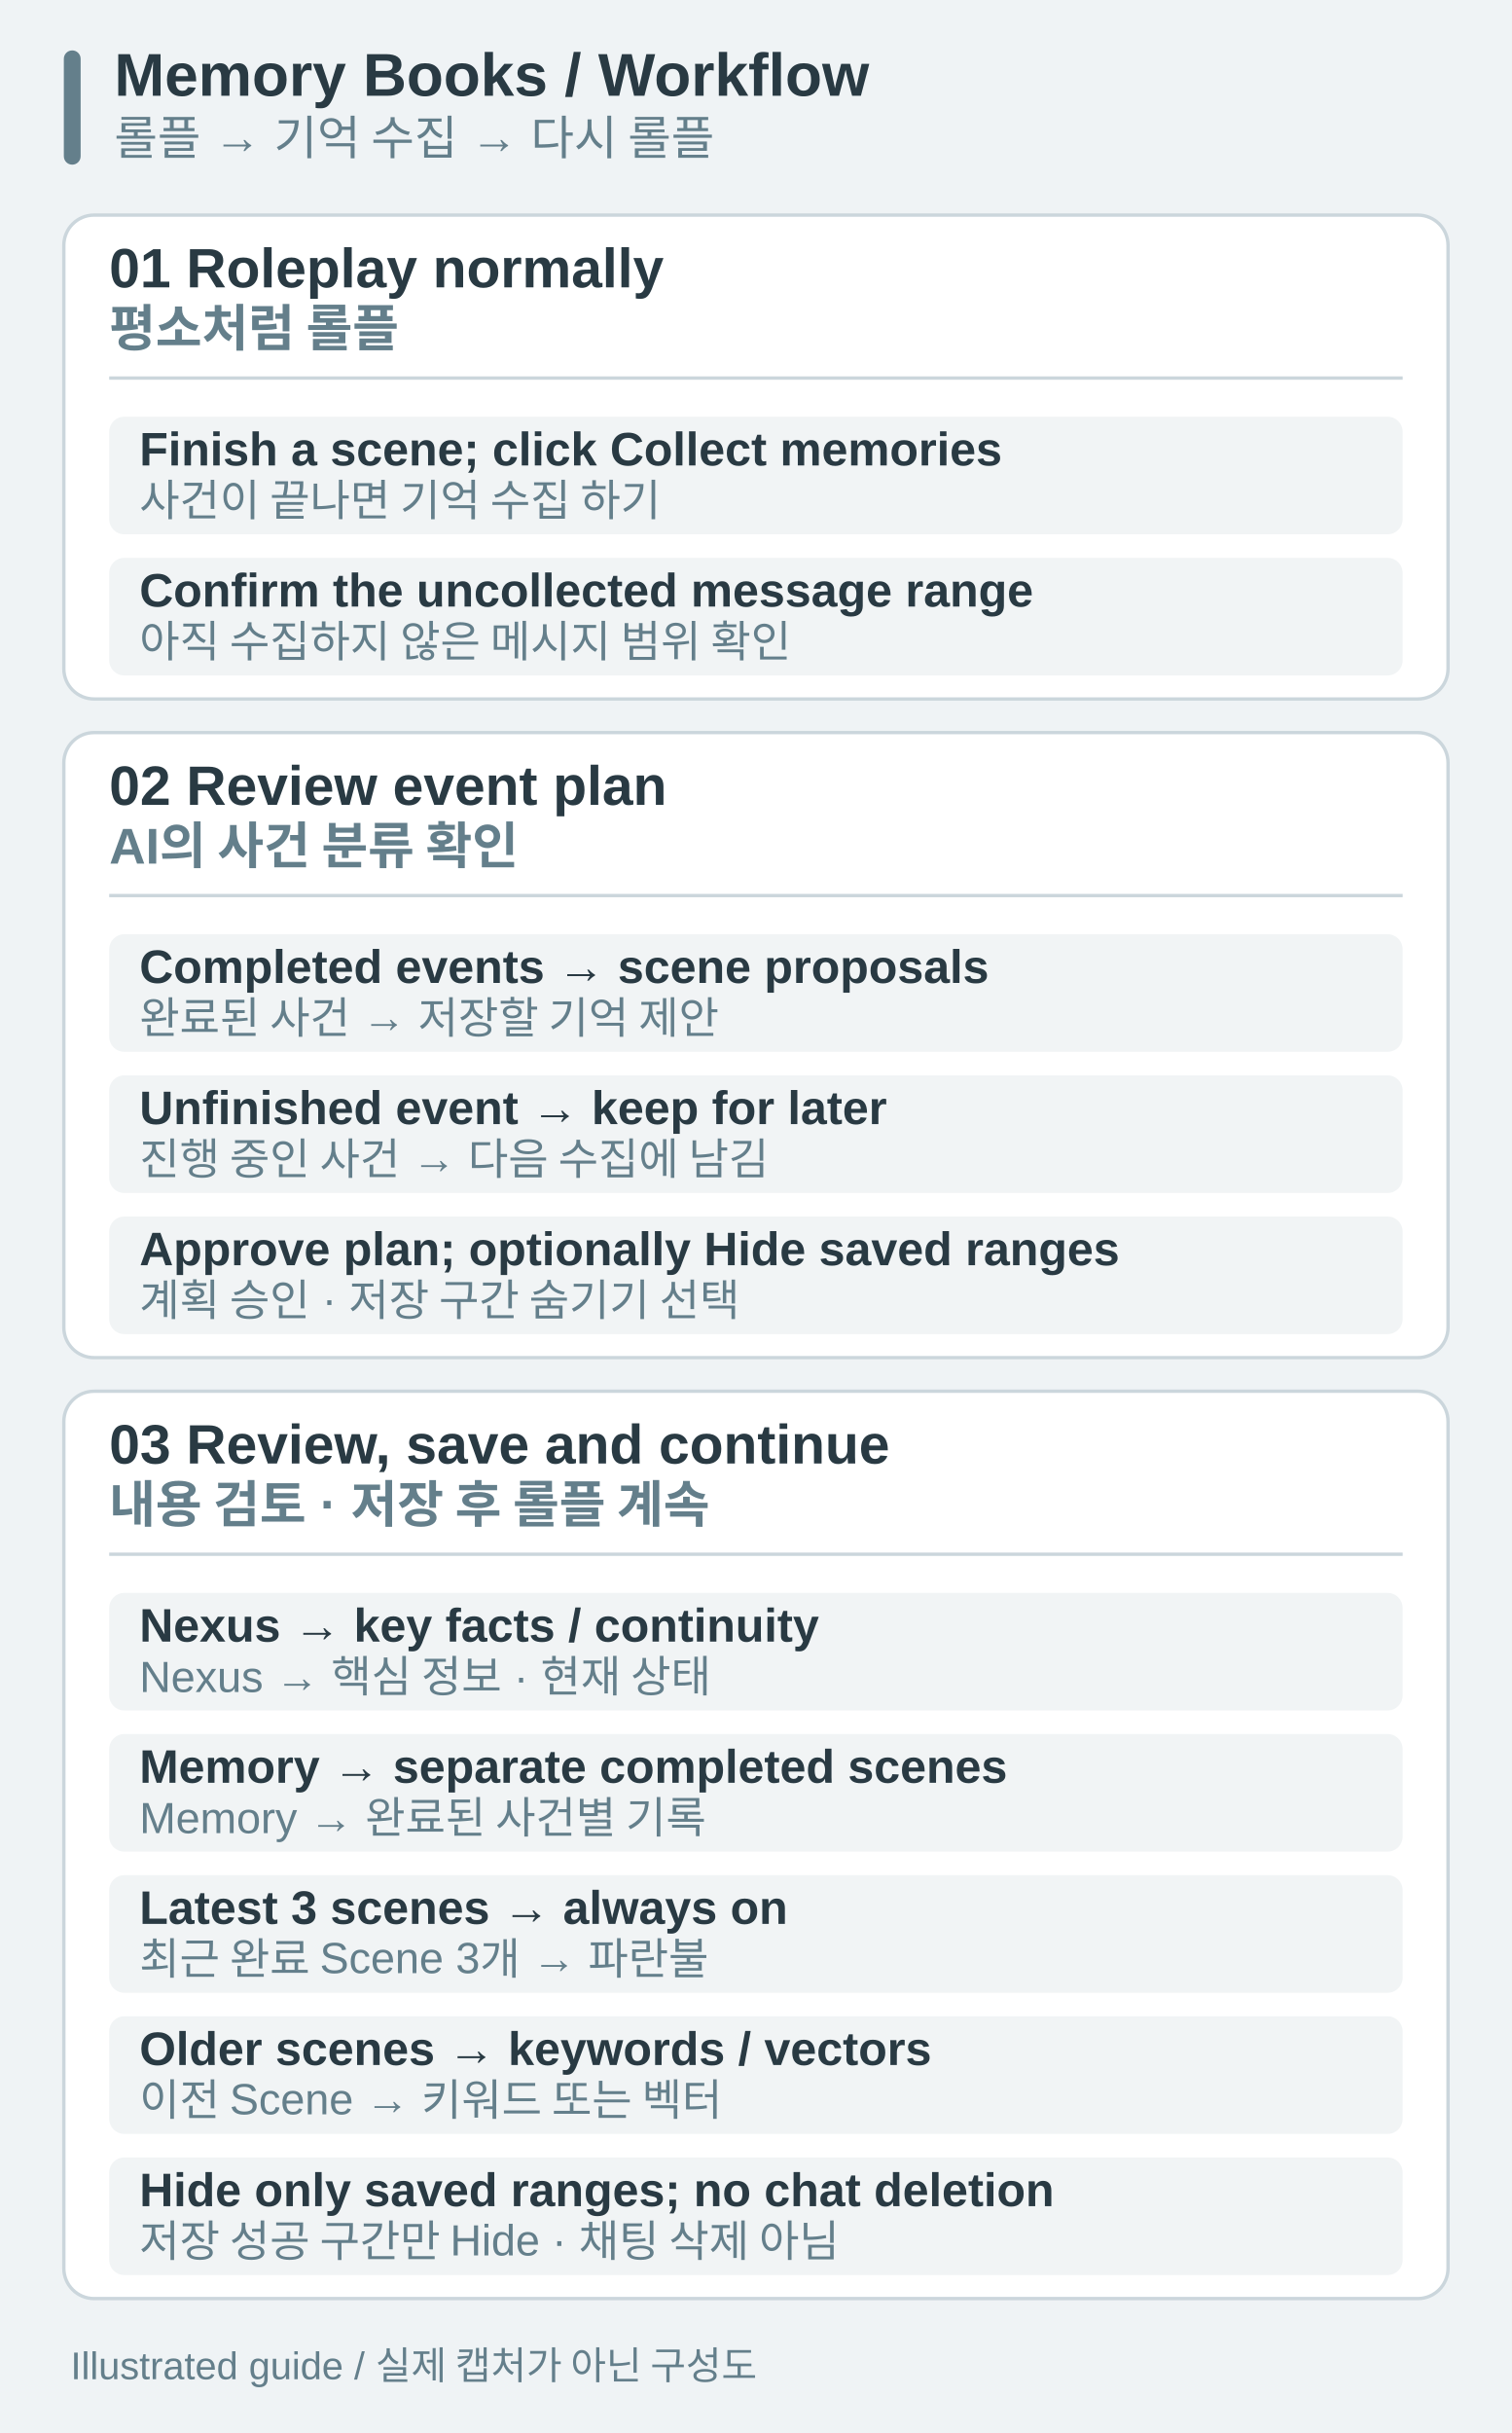
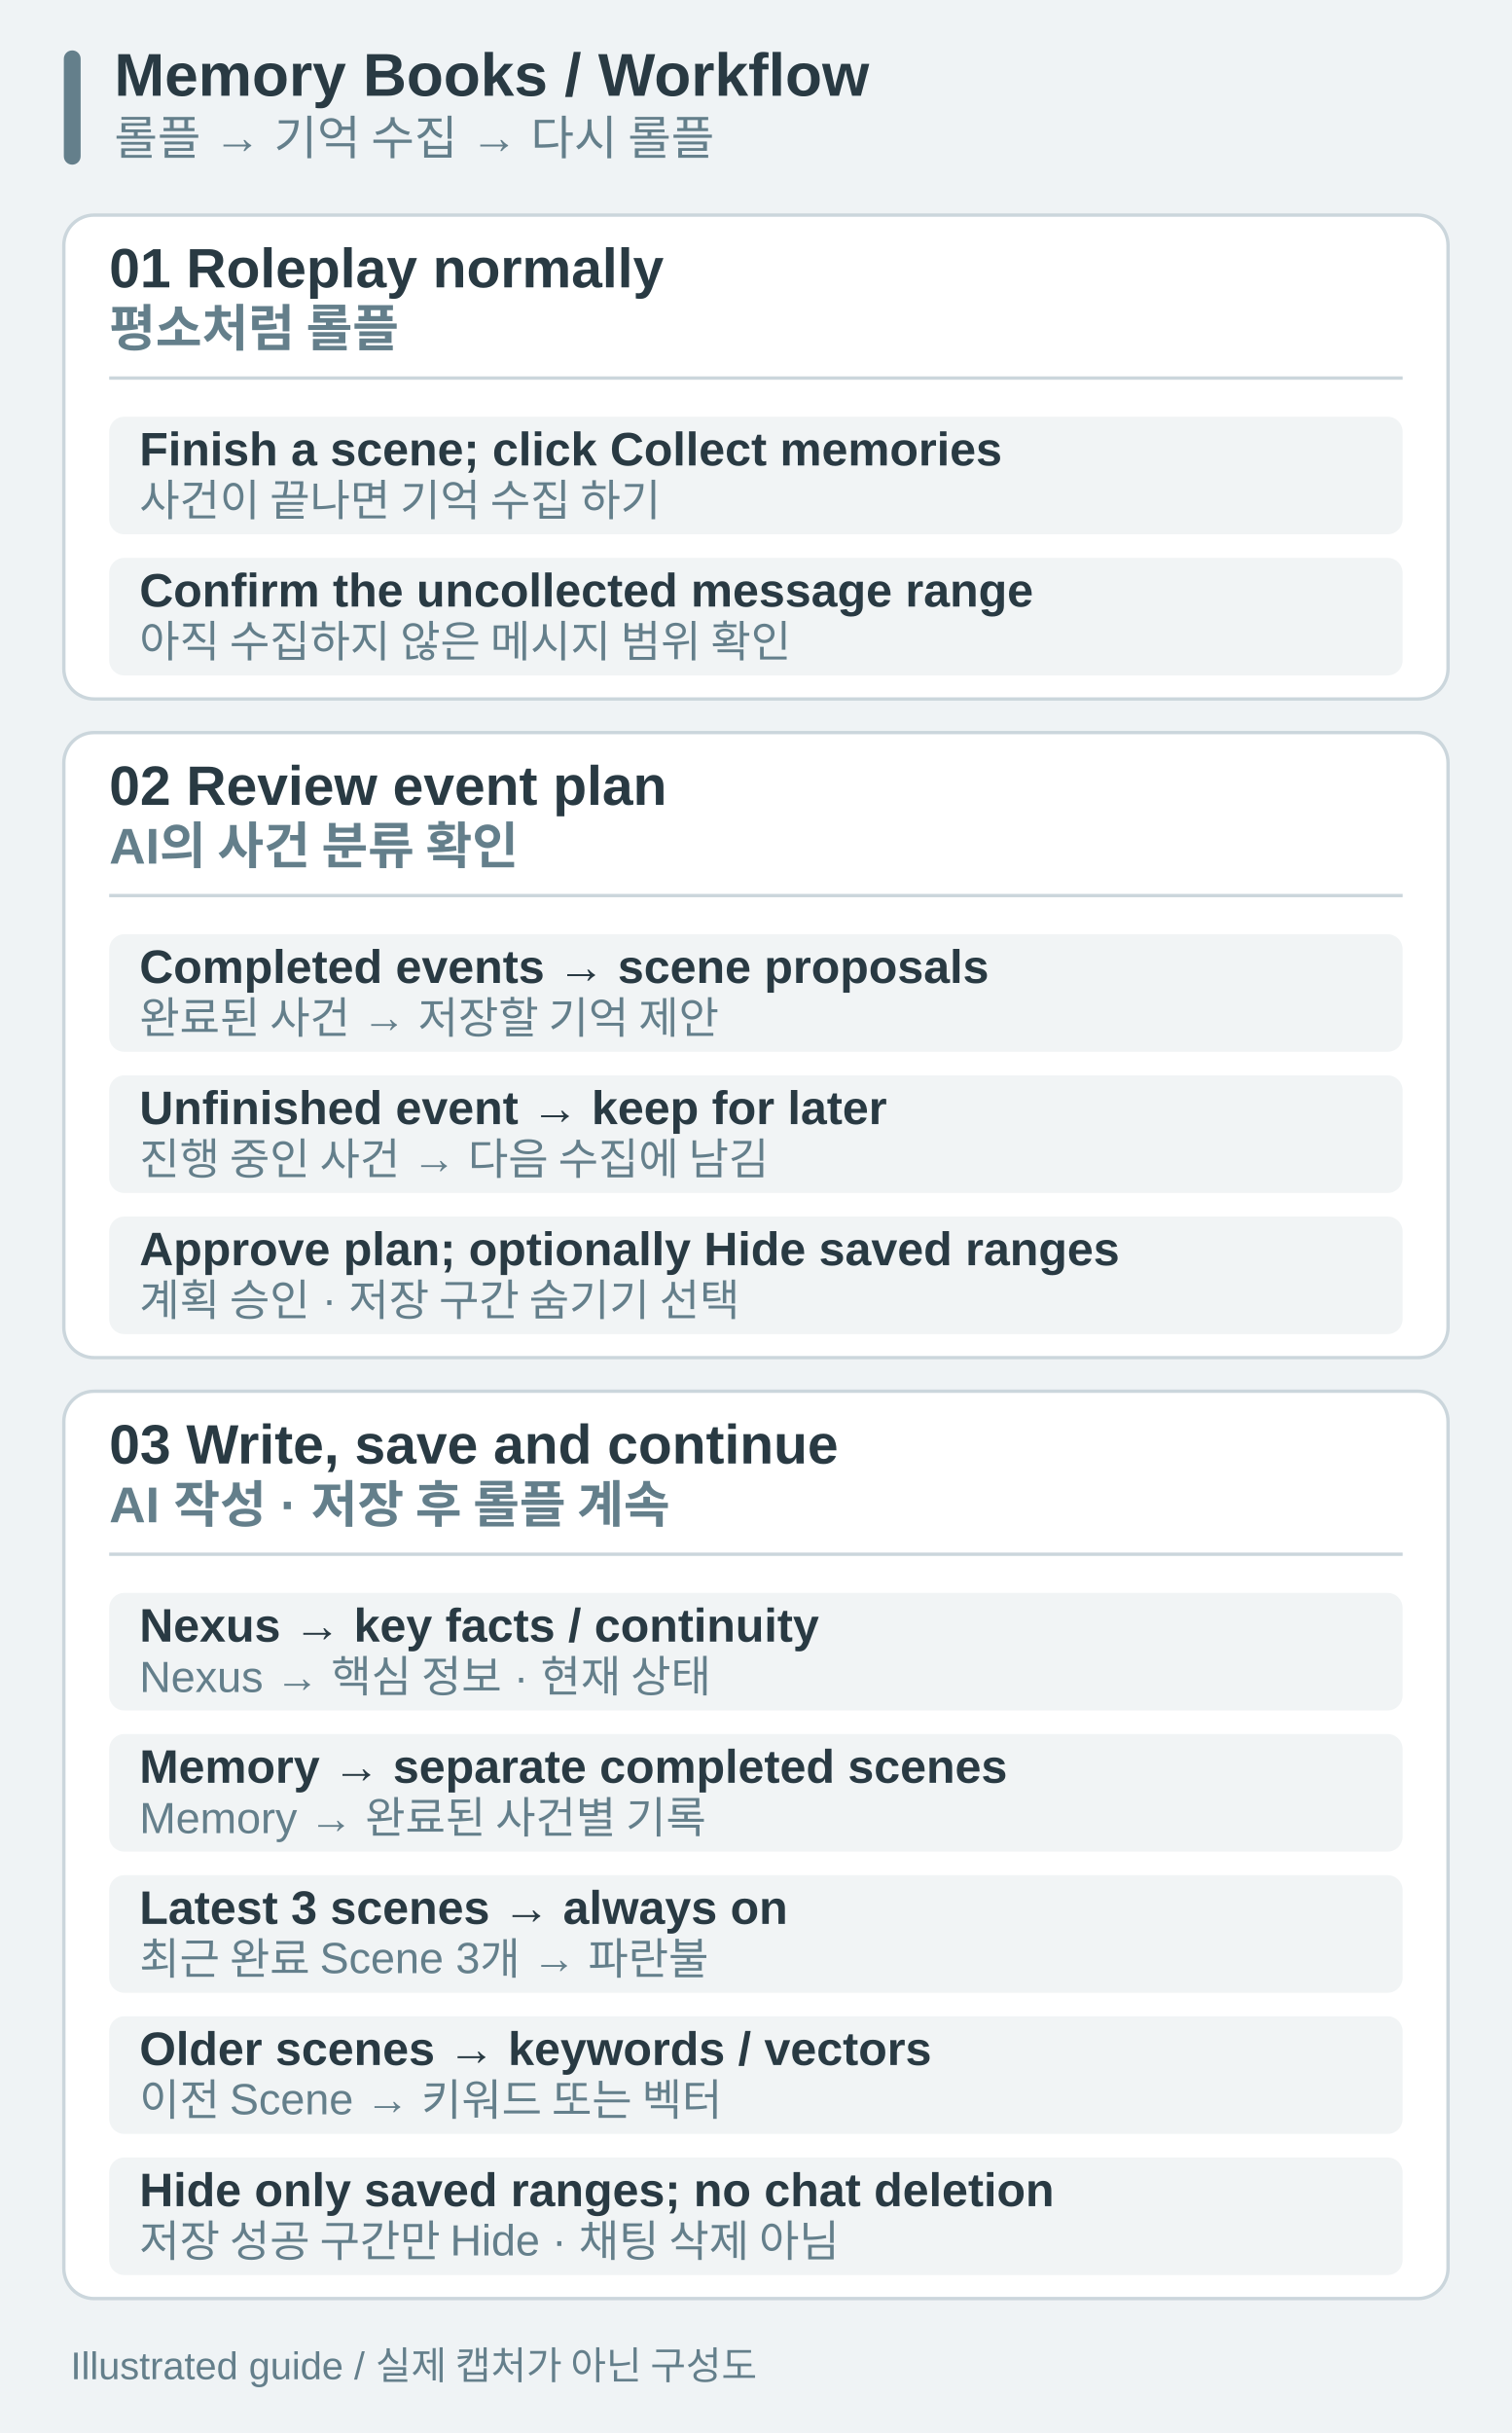
<svg xmlns="http://www.w3.org/2000/svg" width="900" height="1448" viewBox="0 0 900 1448" font-family="Arial,'Noto Sans KR','Apple SD Gothic Neo','Malgun Gothic',sans-serif" role="img" aria-label="Memory Books / Workflow">
  <rect width="900" height="1448" fill="#eff3f5" />
  <rect x="38" y="30" width="10" height="68" rx="5" fill="#647f8b" />
  <text x="68" y="57" font-size="36" fill="#293a43" font-weight="600">Memory Books / Workflow</text>
  <text x="68" y="92" font-size="28" fill="#647f8b" font-weight="400">롤플 → 기억 수집 → 다시 롤플</text>
  <rect x="38" y="128" width="824" height="288" rx="18" fill="#fff" stroke="#cbd6dc" stroke-width="2" />
  <text x="65" y="171" font-size="33" fill="#293a43" font-weight="600">01 Roleplay normally</text>
  <text x="65" y="206" font-size="30" fill="#647f8b" font-weight="600">평소처럼 롤플</text>
  <path d="M65 225H835" stroke="#cbd6dc" stroke-width="2" />
  <rect x="65" y="248" width="770" height="70" rx="9" fill="#f1f4f5" />
  <text x="83" y="277" font-size="28" fill="#293a43" font-weight="600">Finish a scene; click Collect memories</text>
  <text x="83" y="307" font-size="26" fill="#647f8b" font-weight="400">사건이 끝나면 기억 수집 하기</text>
  <rect x="65" y="332" width="770" height="70" rx="9" fill="#f1f4f5" />
  <text x="83" y="361" font-size="28" fill="#293a43" font-weight="600">Confirm the uncollected message range</text>
  <text x="83" y="391" font-size="26" fill="#647f8b" font-weight="400">아직 수집하지 않은 메시지 범위 확인</text>
  <rect x="38" y="436" width="824" height="372" rx="18" fill="#fff" stroke="#cbd6dc" stroke-width="2" />
  <text x="65" y="479" font-size="33" fill="#293a43" font-weight="600">02 Review event plan</text>
  <text x="65" y="514" font-size="30" fill="#647f8b" font-weight="600">AI의 사건 분류 확인</text>
  <path d="M65 533H835" stroke="#cbd6dc" stroke-width="2" />
  <rect x="65" y="556" width="770" height="70" rx="9" fill="#f1f4f5" />
  <text x="83" y="585" font-size="28" fill="#293a43" font-weight="600">Completed events → scene proposals</text>
  <text x="83" y="615" font-size="26" fill="#647f8b" font-weight="400">완료된 사건 → 저장할 기억 제안</text>
  <rect x="65" y="640" width="770" height="70" rx="9" fill="#f1f4f5" />
  <text x="83" y="669" font-size="28" fill="#293a43" font-weight="600">Unfinished event → keep for later</text>
  <text x="83" y="699" font-size="26" fill="#647f8b" font-weight="400">진행 중인 사건 → 다음 수집에 남김</text>
  <rect x="65" y="724" width="770" height="70" rx="9" fill="#f1f4f5" />
  <text x="83" y="753" font-size="28" fill="#293a43" font-weight="600">Approve plan; optionally Hide saved ranges</text>
  <text x="83" y="783" font-size="26" fill="#647f8b" font-weight="400">계획 승인 · 저장 구간 숨기기 선택</text>
  <rect x="38" y="828" width="824" height="540" rx="18" fill="#fff" stroke="#cbd6dc" stroke-width="2" />
-   <text x="65" y="871" font-size="33" fill="#293a43" font-weight="600">03 Review, save and continue</text>
-   <text x="65" y="906" font-size="30" fill="#647f8b" font-weight="600">내용 검토 · 저장 후 롤플 계속</text>
+   <text x="65" y="871" font-size="33" fill="#293a43" font-weight="600">03 Write, save and continue</text>
+   <text x="65" y="906" font-size="30" fill="#647f8b" font-weight="600">AI 작성 · 저장 후 롤플 계속</text>
  <path d="M65 925H835" stroke="#cbd6dc" stroke-width="2" />
  <rect x="65" y="948" width="770" height="70" rx="9" fill="#f1f4f5" />
  <text x="83" y="977" font-size="28" fill="#293a43" font-weight="600">Nexus → key facts / continuity</text>
  <text x="83" y="1007" font-size="26" fill="#647f8b" font-weight="400">Nexus → 핵심 정보 · 현재 상태</text>
  <rect x="65" y="1032" width="770" height="70" rx="9" fill="#f1f4f5" />
  <text x="83" y="1061" font-size="28" fill="#293a43" font-weight="600">Memory → separate completed scenes</text>
  <text x="83" y="1091" font-size="26" fill="#647f8b" font-weight="400">Memory → 완료된 사건별 기록</text>
  <rect x="65" y="1116" width="770" height="70" rx="9" fill="#f1f4f5" />
  <text x="83" y="1145" font-size="28" fill="#293a43" font-weight="600">Latest 3 scenes → always on</text>
  <text x="83" y="1175" font-size="26" fill="#647f8b" font-weight="400">최근 완료 Scene 3개 → 파란불</text>
  <rect x="65" y="1200" width="770" height="70" rx="9" fill="#f1f4f5" />
  <text x="83" y="1229" font-size="28" fill="#293a43" font-weight="600">Older scenes → keywords / vectors</text>
  <text x="83" y="1259" font-size="26" fill="#647f8b" font-weight="400">이전 Scene → 키워드 또는 벡터</text>
  <rect x="65" y="1284" width="770" height="70" rx="9" fill="#f1f4f5" />
  <text x="83" y="1313" font-size="28" fill="#293a43" font-weight="600">Hide only saved ranges; no chat deletion</text>
  <text x="83" y="1343" font-size="26" fill="#647f8b" font-weight="400">저장 성공 구간만 Hide · 채팅 삭제 아님</text>
  <text x="42" y="1416" font-size="23" fill="#647f8b" font-weight="400">Illustrated guide / 실제 캡처가 아닌 구성도</text>
</svg>
